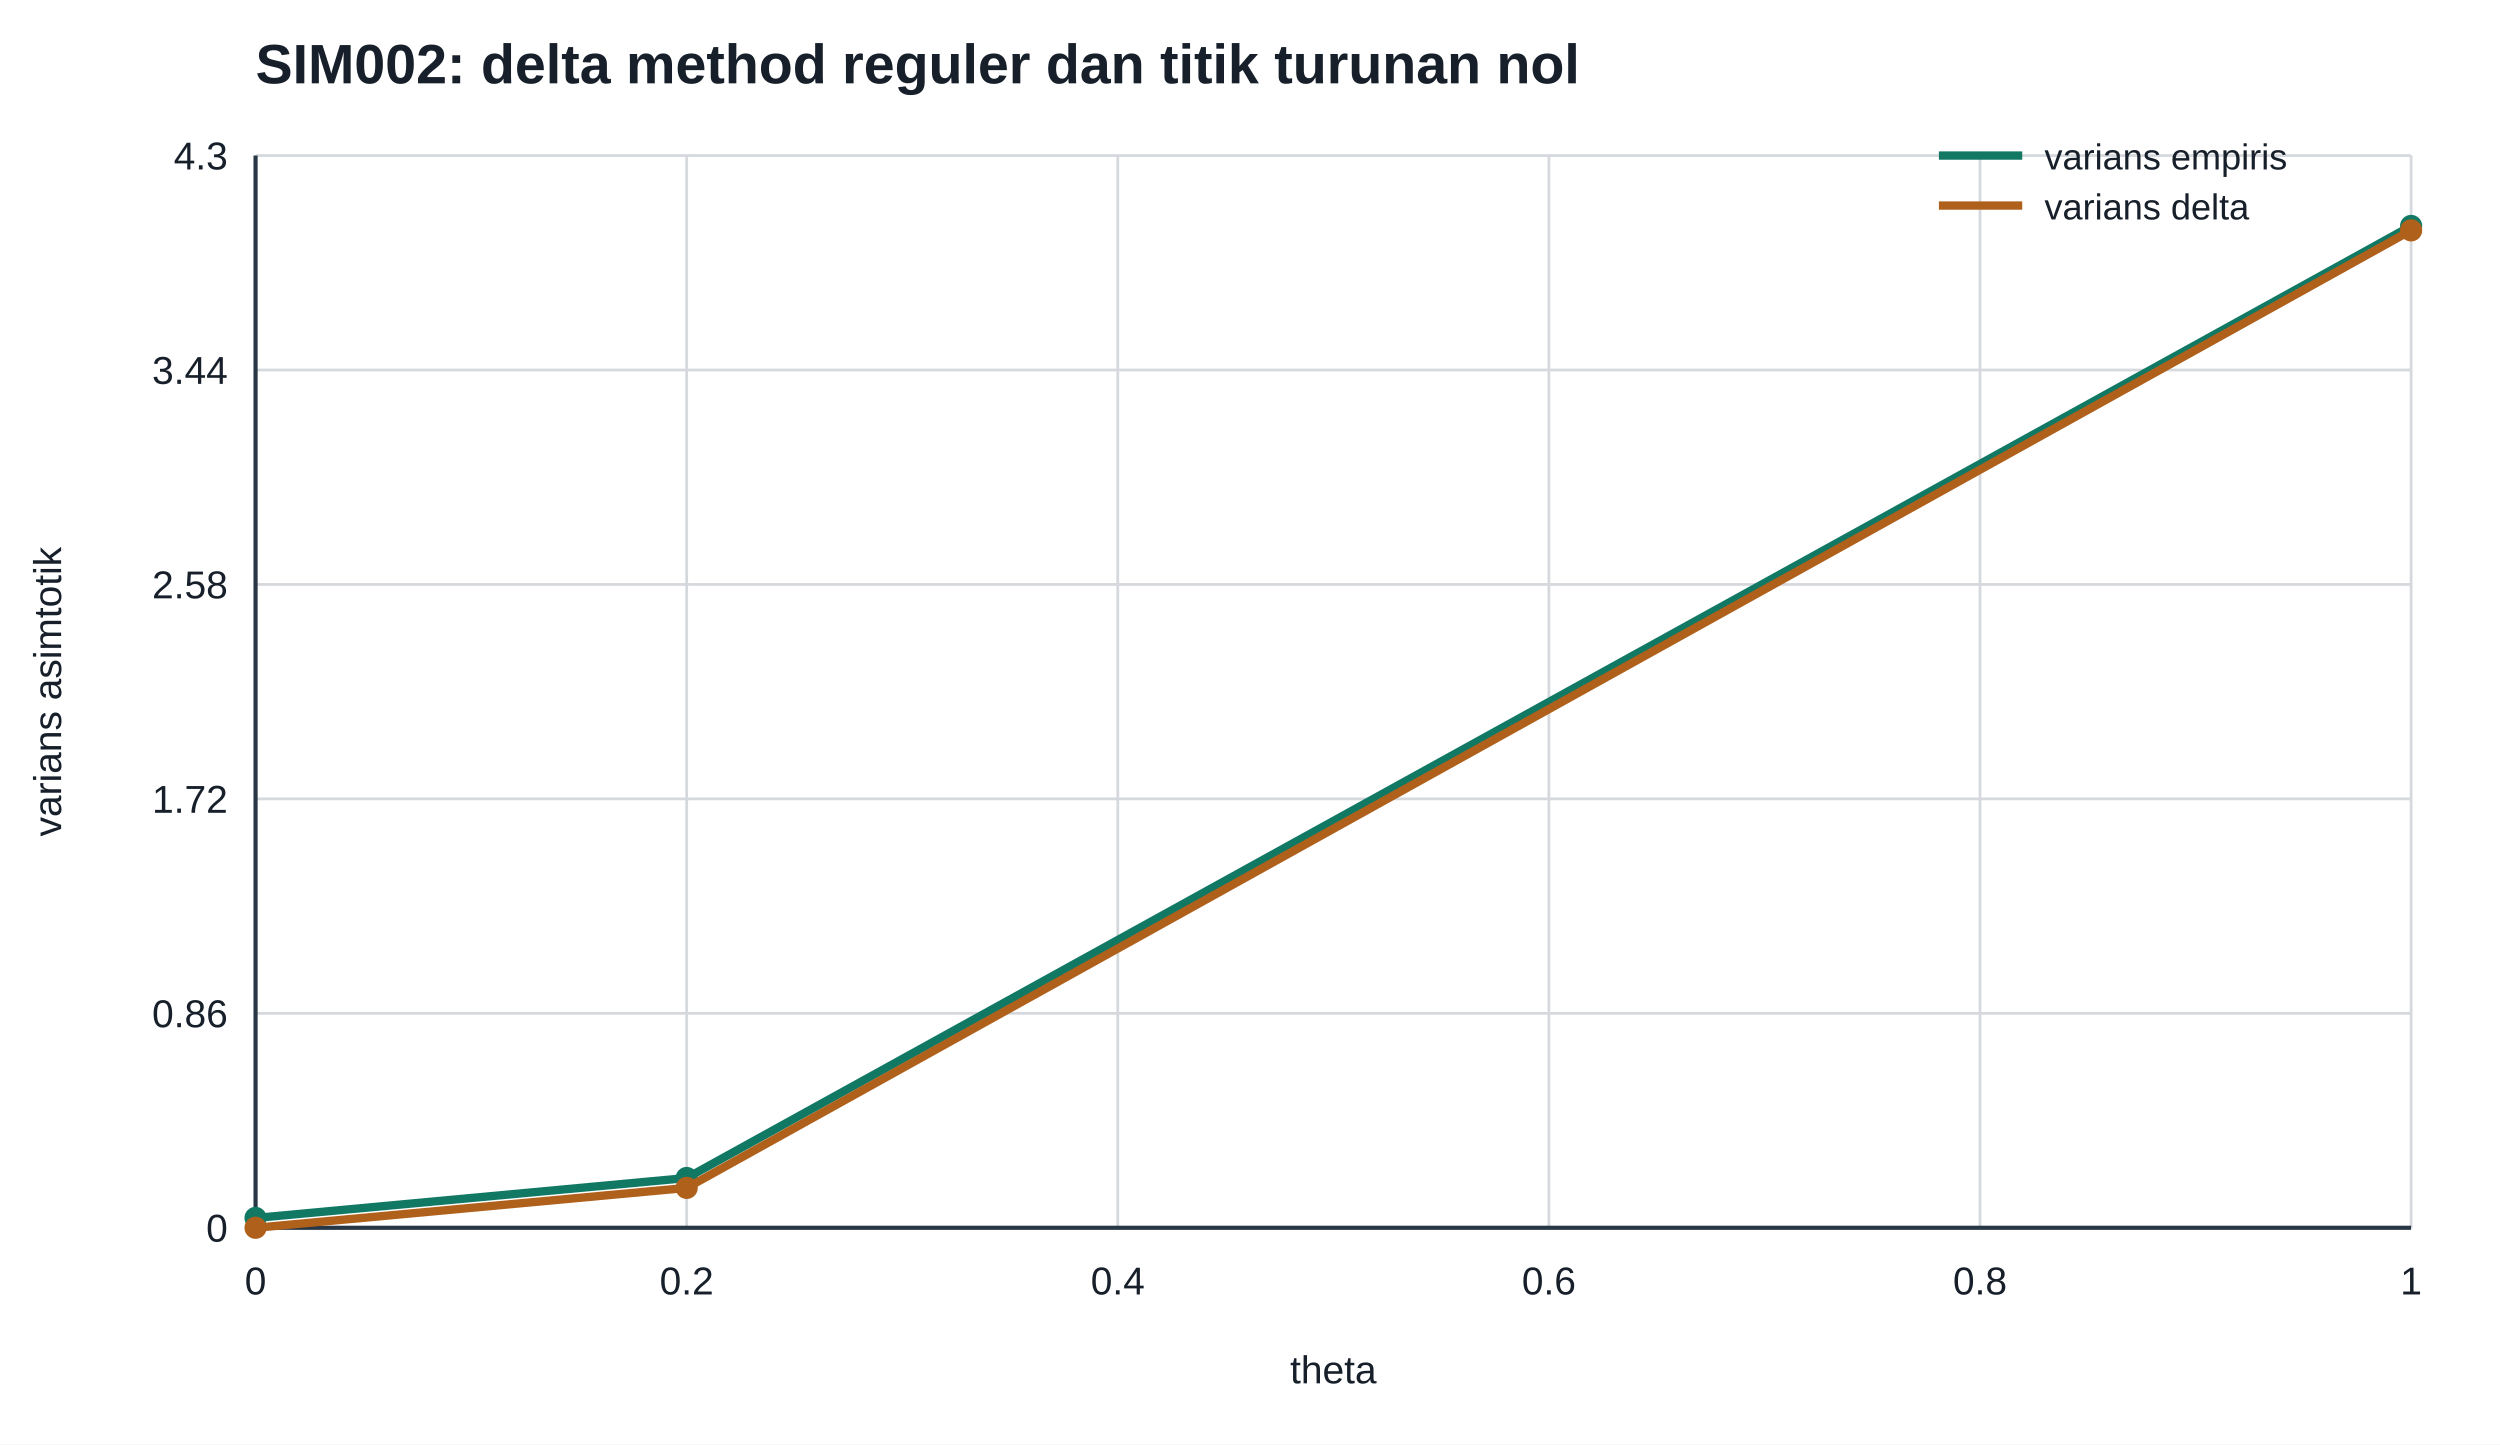
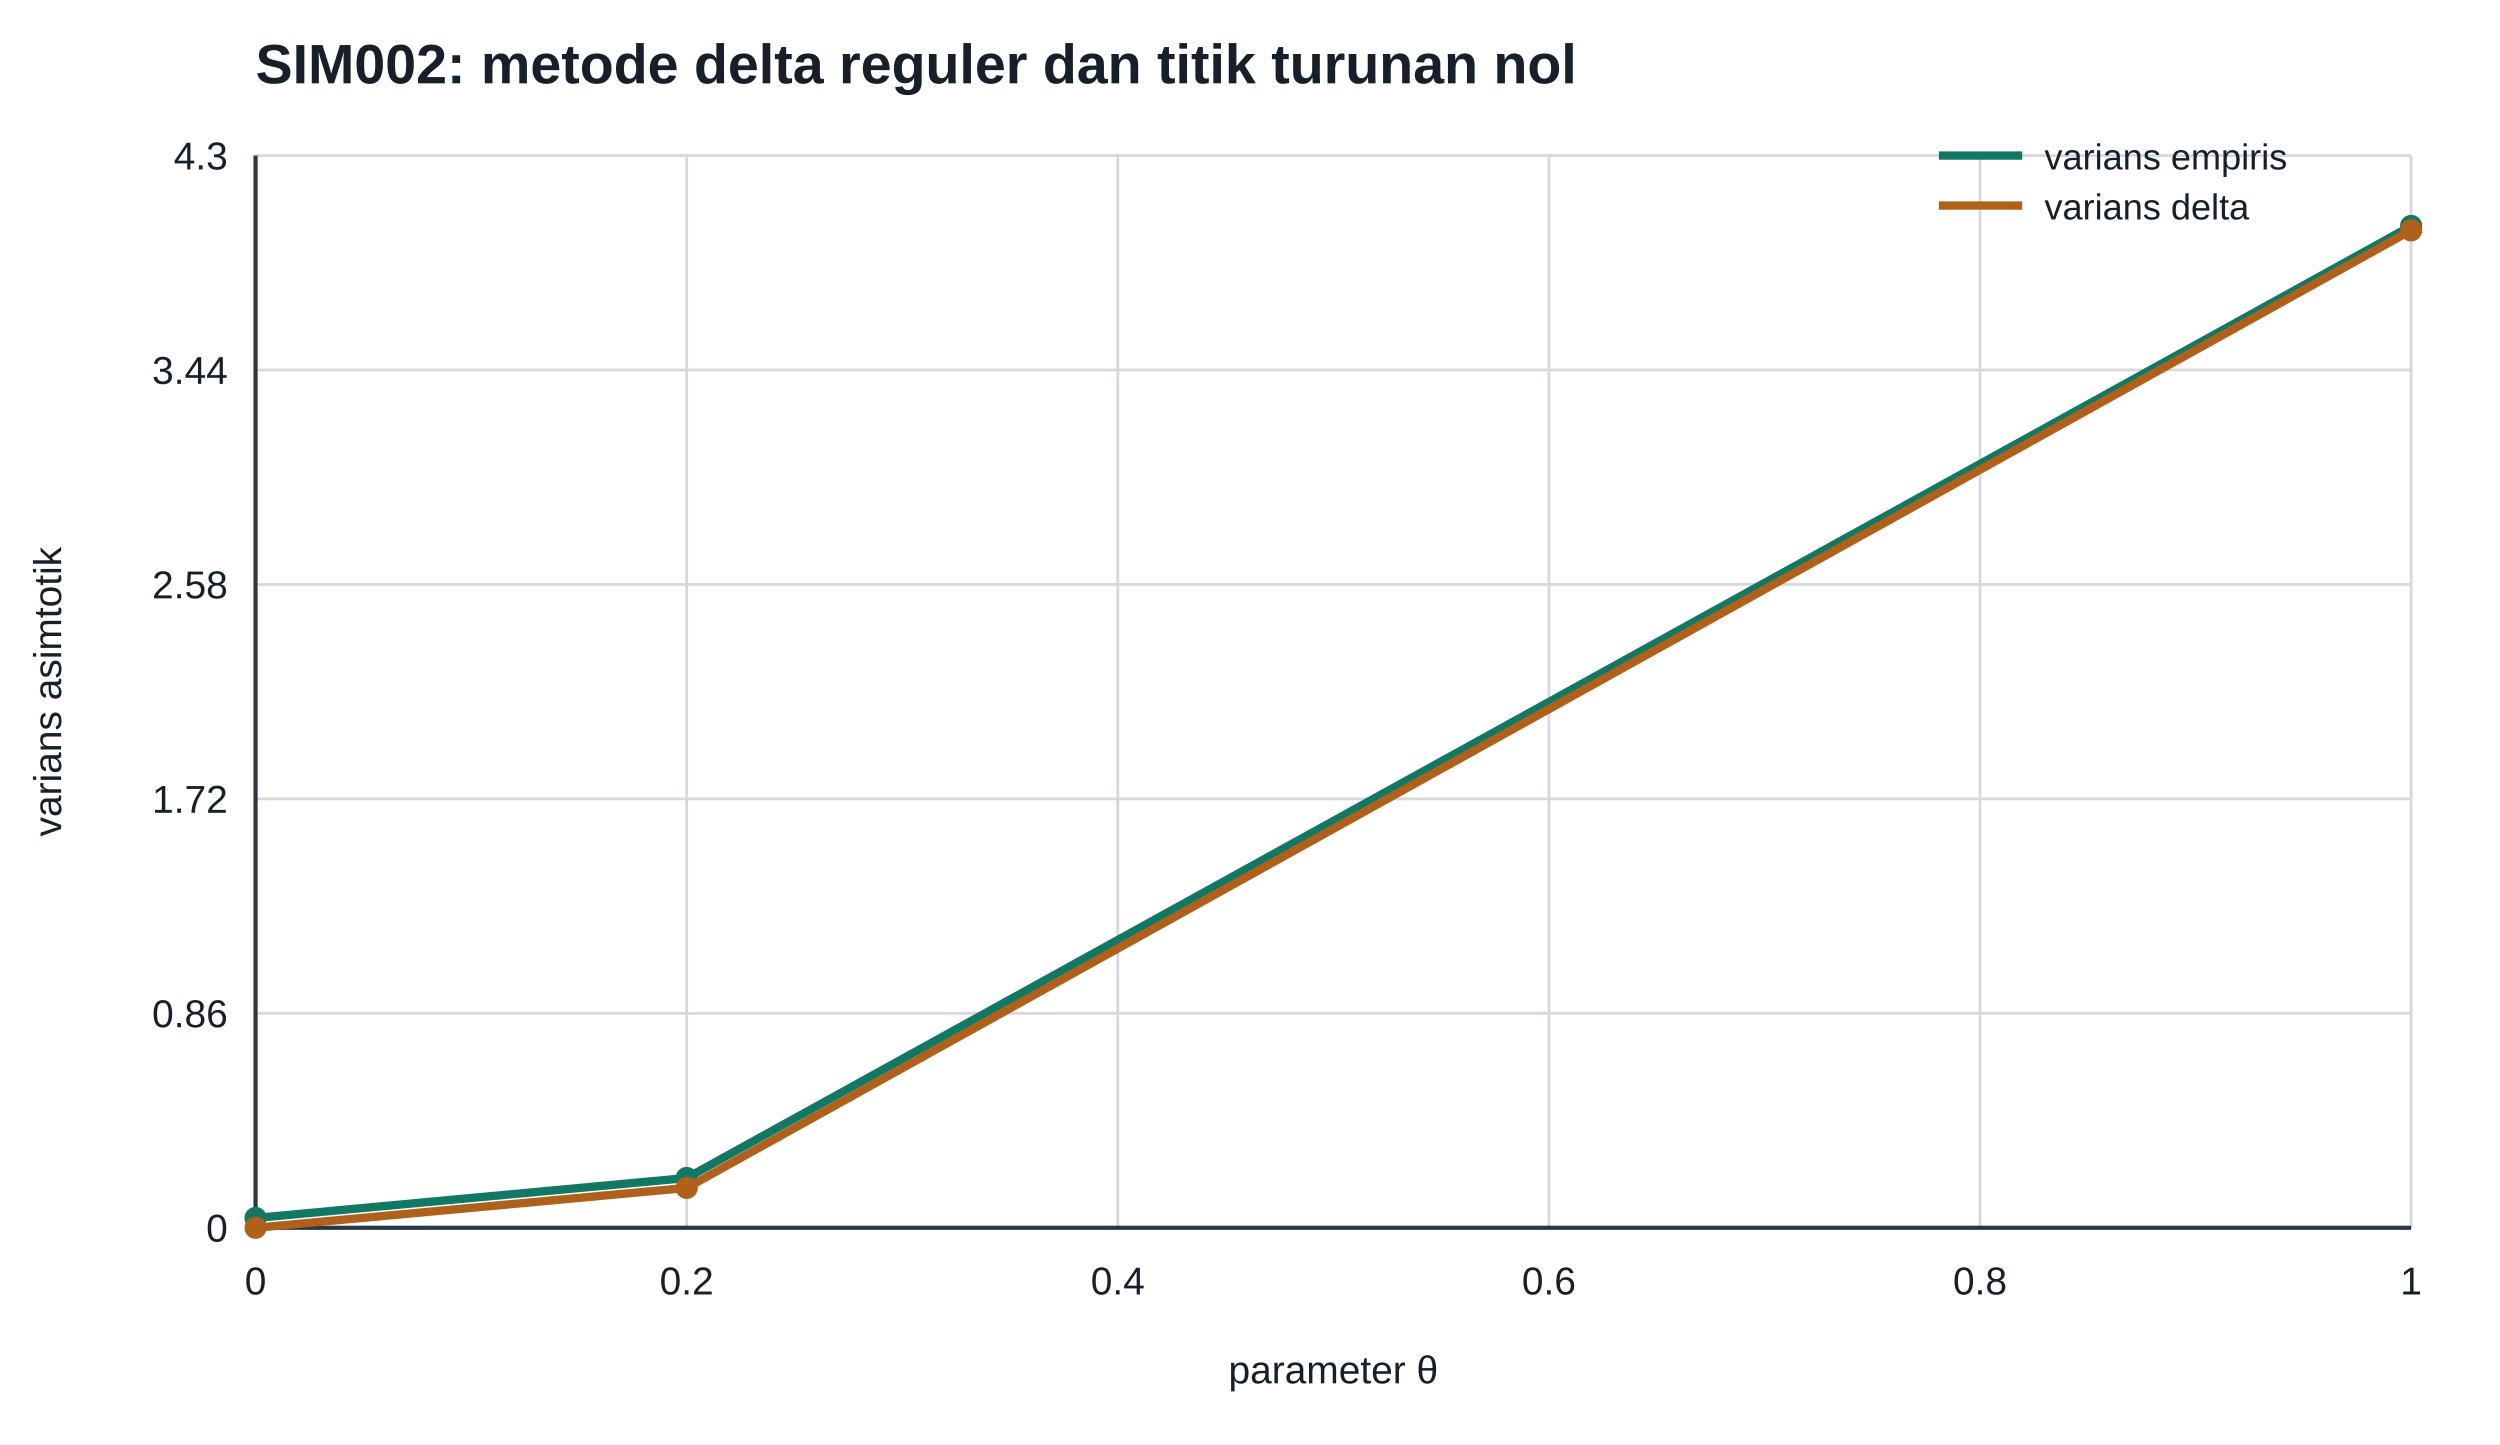
<svg xmlns="http://www.w3.org/2000/svg" width="900" height="520" viewBox="0 0 900 520" role="img" aria-labelledby="title desc">
  <rect width="100%" height="100%" fill="#ffffff" />
  <style>text{font-family:Arial,sans-serif;fill:#17202a}.axis{stroke:#273746;stroke-width:1.5}.grid{stroke:#d5d8dc;stroke-width:1}.label{font-size:14px}.heading{font-size:20px;font-weight:700}.legend{font-size:13px}</style>
-   <text class="heading" x="92" y="30">SIM002: delta method reguler dan titik turunan nol</text>
+   <text class="heading" x="92" y="30">SIM002: metode delta reguler dan titik turunan nol</text>
  <line class="grid" x1="92.00" y1="56" x2="92.00" y2="442" />
  <text class="label" text-anchor="middle" x="92.00" y="466">0</text>
  <line class="grid" x1="92" y1="442.00" x2="868" y2="442.00" />
  <text class="label" text-anchor="end" x="82" y="447.00">0</text>
  <line class="grid" x1="247.20" y1="56" x2="247.20" y2="442" />
  <text class="label" text-anchor="middle" x="247.20" y="466">0.2</text>
  <line class="grid" x1="92" y1="364.80" x2="868" y2="364.80" />
  <text class="label" text-anchor="end" x="82" y="369.80">0.86</text>
  <line class="grid" x1="402.40" y1="56" x2="402.40" y2="442" />
  <text class="label" text-anchor="middle" x="402.40" y="466">0.4</text>
  <line class="grid" x1="92" y1="287.60" x2="868" y2="287.60" />
  <text class="label" text-anchor="end" x="82" y="292.60">1.72</text>
  <line class="grid" x1="557.60" y1="56" x2="557.60" y2="442" />
  <text class="label" text-anchor="middle" x="557.60" y="466">0.6</text>
  <line class="grid" x1="92" y1="210.40" x2="868" y2="210.40" />
  <text class="label" text-anchor="end" x="82" y="215.40">2.58</text>
  <line class="grid" x1="712.80" y1="56" x2="712.80" y2="442" />
  <text class="label" text-anchor="middle" x="712.80" y="466">0.8</text>
  <line class="grid" x1="92" y1="133.20" x2="868" y2="133.20" />
  <text class="label" text-anchor="end" x="82" y="138.20">3.44</text>
  <line class="grid" x1="868.00" y1="56" x2="868.00" y2="442" />
  <text class="label" text-anchor="middle" x="868.00" y="466">1</text>
  <line class="grid" x1="92" y1="56.00" x2="868" y2="56.00" />
  <text class="label" text-anchor="end" x="82" y="61.00">4.3</text>
  <line class="axis" x1="92" y1="442" x2="868" y2="442" />
  <line class="axis" x1="92" y1="56" x2="92" y2="442" />
-   <text class="label" text-anchor="middle" x="480.00" y="498">theta</text>
+   <text class="label" text-anchor="middle" x="480.00" y="498">parameter θ</text>
  <text class="label" text-anchor="middle" transform="translate(22 249.00) rotate(-90)">varians asimtotik</text>
  <polyline fill="none" stroke="#117864" stroke-width="3" points="92.00,438.46 247.20,424.08 868.00,81.35" />
  <circle cx="92.00" cy="438.46" r="4" fill="#117864" />
  <circle cx="247.20" cy="424.08" r="4" fill="#117864" />
  <circle cx="868.00" cy="81.35" r="4" fill="#117864" />
  <line x1="698" y1="56" x2="728" y2="56" stroke="#117864" stroke-width="3" />
  <text class="legend" x="736" y="61">varians empiris</text>
  <polyline fill="none" stroke="#af601a" stroke-width="3" points="92.00,442.00 247.20,427.64 868.00,82.93" />
  <circle cx="92.00" cy="442.00" r="4" fill="#af601a" />
  <circle cx="247.20" cy="427.64" r="4" fill="#af601a" />
  <circle cx="868.00" cy="82.93" r="4" fill="#af601a" />
  <line x1="698" y1="74" x2="728" y2="74" stroke="#af601a" stroke-width="3" />
  <text class="legend" x="736" y="79">varians delta</text>
</svg>
